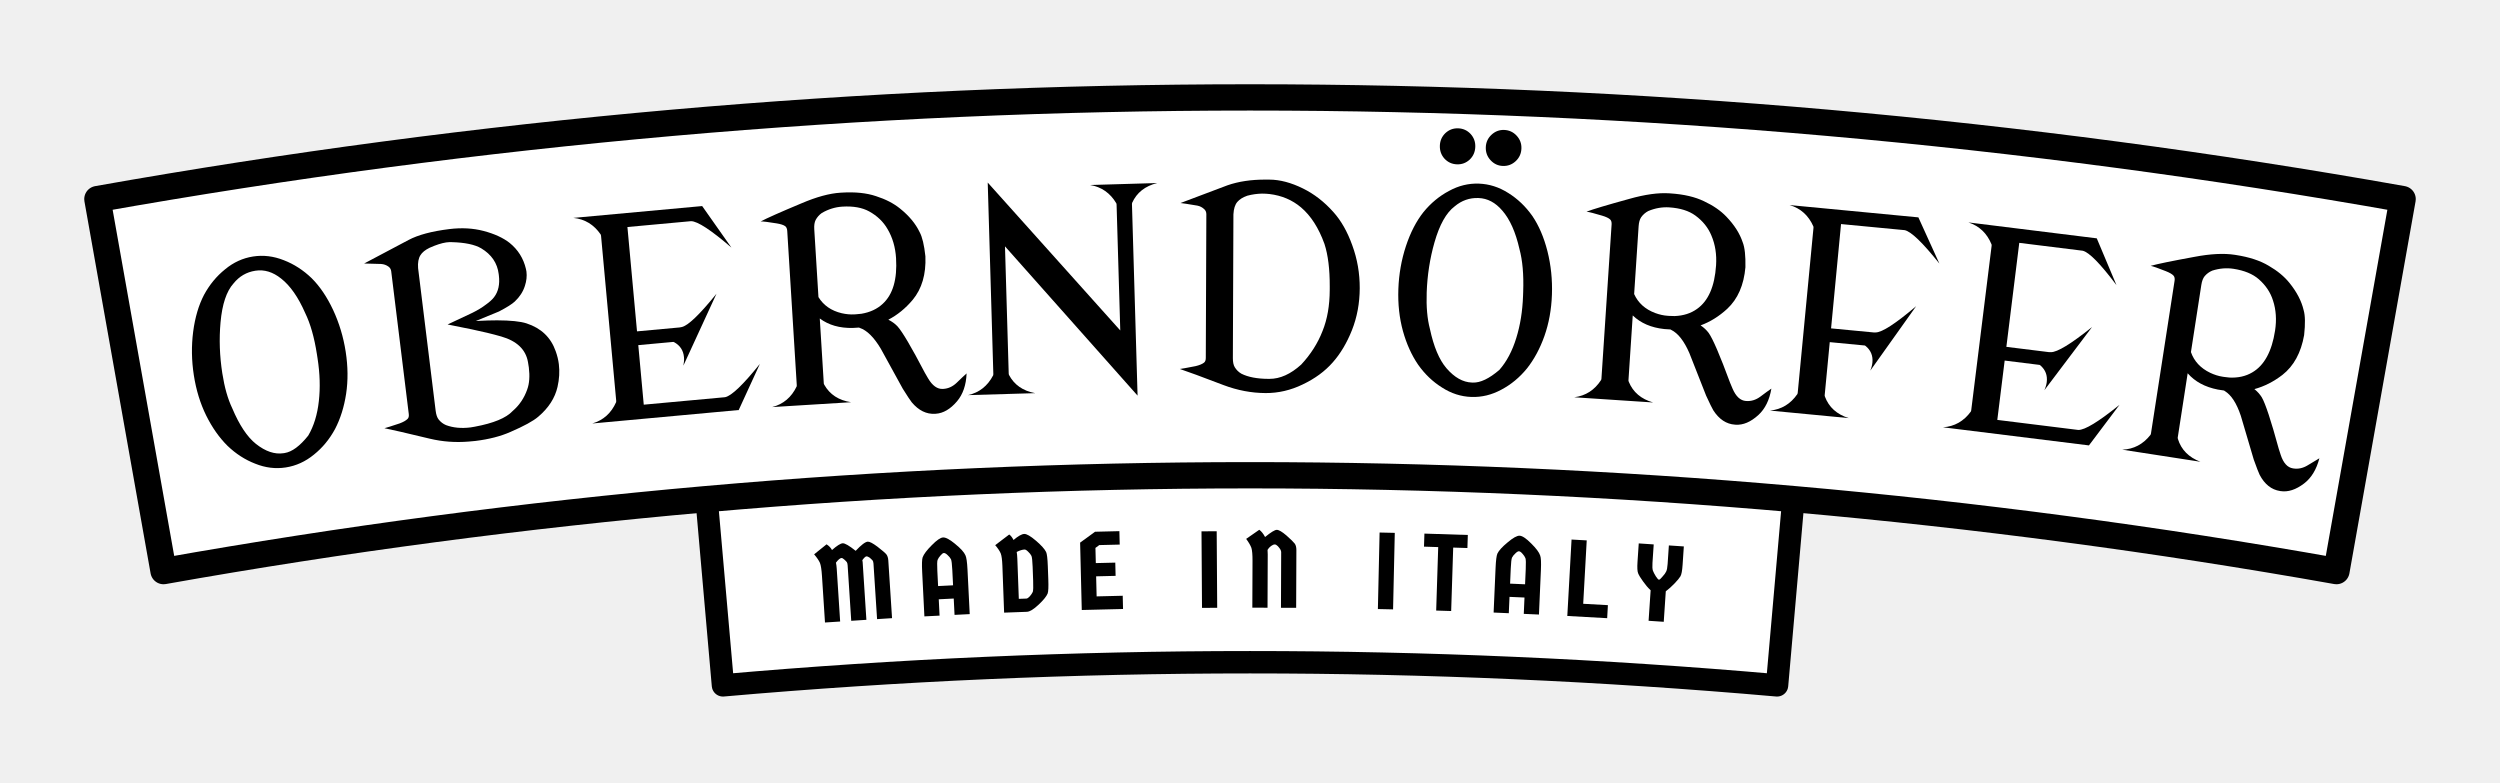
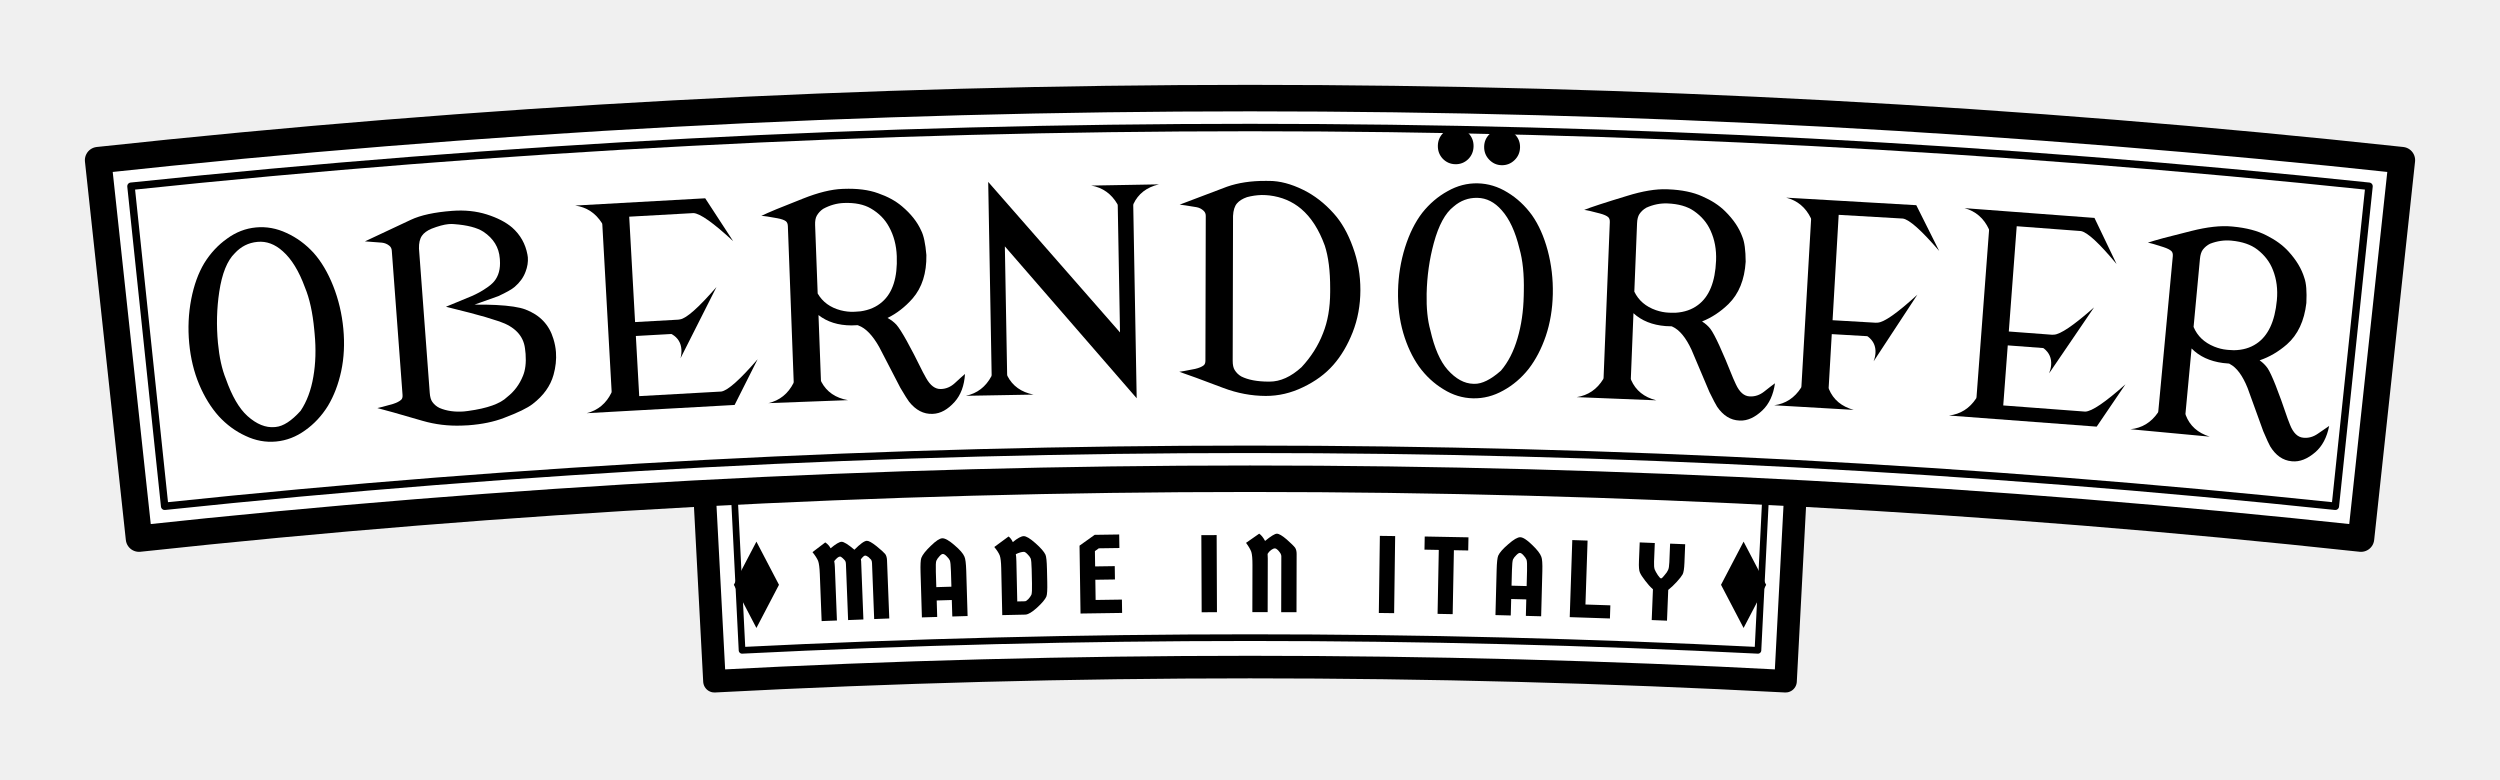
- <svg xmlns="http://www.w3.org/2000/svg" viewBox="-64.179 -20 128.358 40.187" width="128.36mm" height="40.19mm" data-pad="5">
-   <path d="M-28.128 3.034A321.214 321.214 0 0 1 28.128 3.034L27.060 15.187A309.014 309.014 0 0 0 -27.060 15.187Z" fill="#fff" stroke="#000" stroke-linejoin="round" stroke-width="1.15" />
-   <path d="M-59.179 -9.779A338.014 338.014 0 0 1 59.179 -9.779L55.782 9.321A318.614 318.614 0 0 0 -55.782 9.321Z" fill="#fff" stroke="#000" stroke-linejoin="round" stroke-width="1.35" />
+ <svg xmlns="http://www.w3.org/2000/svg" viewBox="-63.709 -20 127.418 39.72" width="127.42mm" height="39.72mm" data-pad="5">
+   <path d="M-27.938 2.537A529.662 529.662 0 0 1 27.938 2.537L27.295 14.720A517.462 517.462 0 0 0 -27.295 14.720Z" fill="#fff" stroke="#000" stroke-linejoin="round" stroke-width="1.15" />
+   <path d="M-26.348 3.958A528.162 528.162 0 0 1 26.348 3.958L25.889 13.146A518.962 518.962 0 0 0 -25.889 13.146Z" fill="none" stroke="#000" stroke-linejoin="round" stroke-width="0.34" />
+   <path d="M-58.709 -11.837A546.462 546.462 0 0 1 58.709 -11.837L56.625 7.451A527.062 527.062 0 0 0 -56.625 7.451Z" fill="#fff" stroke="#000" stroke-linejoin="round" stroke-width="1.35" />
+   <path d="M-57.034 -10.507A544.962 544.962 0 0 1 57.034 -10.507L55.317 5.803A528.562 528.562 0 0 0 -55.317 5.803Z" fill="none" stroke="#000" stroke-linejoin="round" stroke-width="0.38" />
+   <path d="M0 -2.200L1.150 0L0 2.200L-1.150 0Z" fill="#000" transform="translate(-25.157 9.806)" />
+   <path d="M0 -2.200L1.150 0L0 2.200L-1.150 0Z" fill="#000" transform="translate(25.157 9.806)" />
  <g fill="#000">
-     <path d="M2.37 -5.10Q2.37 -4.00 2.60 -3.24Q2.94 -1.88 3.52 -1.25Q4.16 -0.56 4.85 -0.56Q4.87 -0.56 4.88 -0.56Q4.89 -0.56 4.90 -0.56Q5.48 -0.56 6.24 -1.26Q6.78 -1.92 7.05 -2.93Q7.32 -3.92 7.32 -5.10Q7.32 -5.20 7.32 -5.32Q7.32 -6.63 7.05 -7.50Q6.71 -8.79 6.10 -9.44Q5.55 -10.04 4.86 -10.04H4.85Q4.17 -10.04 3.65 -9.57Q3.02 -9.06 2.68 -7.69Q2.37 -6.44 2.37 -5.10ZM2.06 -9.22Q2.60 -9.93 3.33 -10.35Q4.05 -10.78 4.85 -10.78Q5.65 -10.78 6.38 -10.35Q7.11 -9.93 7.65 -9.22Q8.18 -8.50 8.49 -7.44Q8.80 -6.37 8.80 -5.22Q8.80 -4.07 8.49 -3.08Q8.18 -2.10 7.65 -1.38Q7.11 -0.67 6.38 -0.25Q5.65 0.18 4.85 0.18Q4.05 0.18 3.33 -0.25Q2.60 -0.67 2.06 -1.38Q1.53 -2.10 1.22 -3.08Q0.91 -4.07 0.91 -5.22Q0.91 -6.37 1.22 -7.44Q1.53 -8.50 2.06 -9.22Z" transform="translate(-49.528 3.820) rotate(-8.820) translate(-4.855 0)" />
-     <path d="M3.85 -9.95Q3.50 -9.83 3.34 -9.63Q3.16 -9.41 3.14 -8.99V-1.61Q3.14 -1.30 3.24 -1.14Q3.37 -0.93 3.58 -0.81Q4.10 -0.54 4.81 -0.54Q4.92 -0.54 5.03 -0.55Q6.50 -0.64 7.06 -1.11Q7.63 -1.49 7.94 -2.12Q8.16 -2.55 8.16 -3.23Q8.16 -3.37 8.15 -3.51Q8.10 -4.49 6.95 -4.98Q6.29 -5.26 5.49 -5.53Q4.41 -5.89 4.29 -5.93Q5.49 -6.32 5.63 -6.37Q6.06 -6.52 6.38 -6.71Q6.66 -6.86 6.83 -7.03Q7.21 -7.42 7.21 -8.11Q7.21 -8.14 7.21 -8.18Q7.21 -9.03 6.48 -9.60Q6.02 -9.95 5.01 -10.10Q4.91 -10.12 4.73 -10.12Q4.37 -10.11 3.85 -9.95ZM0.42 -1.04Q0.54 -1.05 1.23 -1.19Q1.52 -1.26 1.66 -1.37Q1.75 -1.44 1.75 -1.61V-8.99Q1.75 -9.15 1.64 -9.25Q1.49 -9.39 1.28 -9.43Q0.65 -9.53 0.42 -9.56L2.83 -10.48Q3.61 -10.78 4.98 -10.78Q5.93 -10.78 6.71 -10.47Q7.51 -10.15 7.96 -9.70Q8.54 -9.10 8.63 -8.27Q8.64 -8.20 8.64 -8.13Q8.64 -7.77 8.47 -7.41Q8.28 -6.99 7.86 -6.68Q7.63 -6.51 6.99 -6.27Q6.94 -6.25 5.75 -5.93Q6.45 -5.88 6.84 -5.83Q7.87 -5.70 8.32 -5.49Q9.39 -4.99 9.63 -3.89Q9.71 -3.54 9.71 -3.21Q9.71 -2.64 9.50 -2.06Q9.20 -1.23 8.33 -0.66Q7.91 -0.38 6.82 -0.06Q6.03 0.18 4.98 0.18Q4.89 0.18 4.64 0.17Q3.61 0.13 2.67 -0.22Q0.91 -0.88 0.42 -1.04Z" transform="translate(-39.460 2.419) rotate(-7.017) translate(-5.311 0)" />
-     <path d="M0.42 0.00Q1.29 -0.17 1.74 -0.98L1.75 -1.04V-9.56L1.74 -9.62Q1.29 -10.43 0.42 -10.60H7.06L8.36 -8.34Q6.92 -9.83 6.42 -9.88L6.32 -9.88H3.14V-4.50H5.34L5.44 -4.51Q5.93 -4.56 7.38 -6.05L5.35 -2.53Q5.42 -2.76 5.42 -2.96Q5.42 -3.48 4.99 -3.77L4.95 -3.79H3.14V-0.72H7.23L7.33 -0.72Q7.83 -0.77 9.27 -2.26L7.97 0.00Z" transform="translate(-29.570 1.356) rotate(-5.252) translate(-4.637 0)" />
-     <path d="M4.65 -10.05Q4.10 -10.05 3.58 -9.79Q3.37 -9.66 3.24 -9.45Q3.14 -9.28 3.14 -8.98V-5.49Q3.49 -4.83 4.28 -4.59Q4.62 -4.49 4.93 -4.49Q4.97 -4.49 5.01 -4.49Q5.04 -4.49 5.29 -4.50Q5.96 -4.57 6.41 -4.94Q7.24 -5.61 7.24 -7.24Q7.24 -8.08 6.90 -8.75Q6.61 -9.34 6.01 -9.72Q5.49 -10.05 4.65 -10.05ZM0.42 0.00Q1.29 -0.17 1.74 -0.98L1.75 -1.04V-8.98Q1.75 -9.15 1.66 -9.23Q1.54 -9.33 1.23 -9.40Q0.62 -9.54 0.42 -9.55Q0.90 -9.77 2.57 -10.35Q3.75 -10.77 4.60 -10.77Q4.63 -10.77 4.66 -10.77Q5.70 -10.77 6.41 -10.48Q7.13 -10.20 7.60 -9.77Q8.26 -9.17 8.53 -8.50Q8.71 -8.12 8.75 -7.24Q8.72 -5.86 7.96 -5.05Q7.37 -4.43 6.65 -4.11Q6.91 -3.96 7.09 -3.75Q7.44 -3.32 8.35 -1.28L8.50 -0.98Q8.80 -0.39 9.23 -0.39Q9.24 -0.39 9.25 -0.39Q9.63 -0.39 9.95 -0.66Q10.31 -0.97 10.49 -1.11Q10.40 -0.22 9.91 0.29Q9.36 0.86 8.78 0.86Q8.76 0.86 8.75 0.86Q8.08 0.86 7.59 0.20Q7.49 0.06 7.17 -0.53L6.17 -2.65Q5.70 -3.56 5.16 -3.78L5.12 -3.80Q4.97 -3.80 4.80 -3.80Q3.79 -3.84 3.14 -4.39V-1.04L3.16 -0.98Q3.54 -0.20 4.48 0.00Z" transform="translate(-19.925 0.615) rotate(-3.536) translate(-5.037 0)" />
-     <path d="M0.42 0.00Q1.29 -0.17 1.74 -0.98L1.75 -1.04V-10.88L8.33 -3.09V-9.56L8.32 -9.62Q7.87 -10.43 7.00 -10.60H10.45Q9.51 -10.40 9.13 -9.62L9.12 -9.56V0.28L2.54 -7.58V-1.04L2.55 -0.98Q2.93 -0.20 3.87 0.00Z" transform="translate(-9.462 0.139) rotate(-1.679) translate(-5.437 0)" />
-     <path d="M3.85 -9.95Q3.51 -9.83 3.34 -9.63Q3.16 -9.42 3.14 -8.99V-1.61Q3.14 -1.30 3.24 -1.14Q3.37 -0.93 3.58 -0.81Q4.10 -0.55 4.97 -0.55Q5.00 -0.55 5.02 -0.55Q5.84 -0.55 6.65 -1.29Q7.38 -2.08 7.74 -3.02Q8.10 -3.92 8.10 -5.12Q8.10 -5.21 8.10 -5.30Q8.10 -6.64 7.82 -7.49Q7.37 -8.72 6.61 -9.36Q5.93 -9.93 4.99 -10.04Q4.81 -10.06 4.60 -10.06Q4.22 -10.05 3.85 -9.95ZM0.42 -1.04Q0.53 -1.05 1.23 -1.19Q1.52 -1.26 1.66 -1.37Q1.75 -1.44 1.75 -1.61V-8.99Q1.75 -9.15 1.64 -9.25Q1.49 -9.39 1.29 -9.43Q0.56 -9.55 0.42 -9.56L2.83 -10.48Q3.68 -10.78 4.78 -10.78Q4.88 -10.78 4.98 -10.78Q5.79 -10.78 6.71 -10.33Q7.57 -9.91 8.27 -9.13Q8.87 -8.47 9.25 -7.42Q9.64 -6.37 9.64 -5.22Q9.64 -4.07 9.25 -3.07Q8.86 -2.08 8.27 -1.41Q7.67 -0.72 6.73 -0.27Q5.81 0.18 4.83 0.18Q3.74 0.18 2.67 -0.22Q1.00 -0.85 0.42 -1.04Z" transform="translate(1.249 0.002) rotate(0.221) translate(-5.275 0)" />
-     <path d="M5.41 -12.00Q5.14 -12.27 5.14 -12.66Q5.14 -13.04 5.41 -13.31Q5.68 -13.58 6.05 -13.58Q6.43 -13.58 6.70 -13.31Q6.97 -13.04 6.97 -12.66Q6.97 -12.27 6.70 -12.00Q6.43 -11.73 6.05 -11.73Q5.68 -11.73 5.41 -12.00ZM3.04 -12.00Q2.78 -12.27 2.78 -12.66Q2.78 -13.04 3.04 -13.31Q3.31 -13.58 3.69 -13.58Q4.07 -13.58 4.34 -13.31Q4.60 -13.04 4.60 -12.66Q4.60 -12.27 4.34 -12.00Q4.07 -11.73 3.69 -11.73Q3.31 -11.73 3.04 -12.00ZM2.37 -5.10Q2.37 -4.00 2.60 -3.24Q2.94 -1.88 3.52 -1.25Q4.16 -0.56 4.85 -0.56Q4.87 -0.56 4.88 -0.56Q4.89 -0.56 4.90 -0.56Q5.48 -0.56 6.24 -1.26Q6.78 -1.92 7.05 -2.93Q7.32 -3.92 7.32 -5.10Q7.32 -5.20 7.32 -5.32Q7.32 -6.63 7.05 -7.50Q6.71 -8.79 6.10 -9.44Q5.55 -10.04 4.86 -10.04H4.85Q4.17 -10.04 3.65 -9.57Q3.02 -9.06 2.68 -7.69Q2.37 -6.44 2.37 -5.10ZM2.06 -9.22Q2.60 -9.93 3.33 -10.35Q4.05 -10.78 4.85 -10.78Q5.65 -10.78 6.38 -10.35Q7.11 -9.93 7.65 -9.22Q8.18 -8.50 8.49 -7.44Q8.80 -6.37 8.80 -5.22Q8.80 -4.07 8.49 -3.08Q8.18 -2.10 7.65 -1.38Q7.11 -0.67 6.38 -0.25Q5.65 0.18 4.85 0.18Q4.05 0.18 3.33 -0.25Q2.60 -0.67 2.06 -1.38Q1.53 -2.10 1.22 -3.08Q0.91 -4.07 0.91 -5.22Q0.91 -6.37 1.22 -7.44Q1.53 -8.50 2.06 -9.22Z" transform="translate(11.376 0.200) rotate(2.018) translate(-4.855 0)" />
-     <path d="M4.65 -10.05Q4.10 -10.05 3.58 -9.79Q3.37 -9.66 3.24 -9.45Q3.14 -9.28 3.14 -8.98V-5.49Q3.49 -4.83 4.28 -4.59Q4.62 -4.49 4.93 -4.49Q4.97 -4.49 5.01 -4.49Q5.04 -4.49 5.29 -4.50Q5.96 -4.57 6.41 -4.94Q7.24 -5.61 7.24 -7.24Q7.24 -8.08 6.90 -8.75Q6.61 -9.34 6.01 -9.72Q5.49 -10.05 4.65 -10.05ZM0.42 0.00Q1.29 -0.17 1.74 -0.98L1.75 -1.04V-8.98Q1.75 -9.15 1.66 -9.23Q1.54 -9.33 1.23 -9.40Q0.62 -9.54 0.42 -9.55Q0.90 -9.77 2.57 -10.35Q3.75 -10.77 4.60 -10.77Q4.63 -10.77 4.66 -10.77Q5.70 -10.77 6.41 -10.48Q7.13 -10.20 7.60 -9.77Q8.26 -9.17 8.53 -8.50Q8.71 -8.12 8.75 -7.24Q8.72 -5.86 7.96 -5.05Q7.37 -4.43 6.65 -4.11Q6.91 -3.96 7.09 -3.75Q7.44 -3.32 8.35 -1.28L8.50 -0.98Q8.80 -0.39 9.23 -0.39Q9.24 -0.39 9.25 -0.39Q9.63 -0.39 9.95 -0.66Q10.31 -0.97 10.49 -1.11Q10.40 -0.22 9.91 0.29Q9.36 0.86 8.78 0.86Q8.76 0.86 8.75 0.86Q8.08 0.86 7.59 0.20Q7.49 0.06 7.17 -0.53L6.17 -2.65Q5.70 -3.56 5.16 -3.78L5.12 -3.80Q4.97 -3.80 4.80 -3.80Q3.79 -3.84 3.14 -4.39V-1.04L3.16 -0.98Q3.54 -0.20 4.48 0.00Z" transform="translate(21.255 0.700) rotate(3.773) translate(-5.037 0)" />
-     <path d="M0.42 0.00Q1.29 -0.17 1.74 -0.98L1.75 -1.04V-9.56L1.74 -9.62Q1.29 -10.43 0.42 -10.60H7.06L8.36 -8.34Q6.92 -9.83 6.42 -9.88L6.32 -9.88H3.14V-4.50H5.34L5.44 -4.51Q5.93 -4.56 7.38 -6.05L5.35 -2.53Q5.42 -2.76 5.42 -2.96Q5.42 -3.48 4.99 -3.77L4.95 -3.79H3.14V-1.04L3.16 -0.98Q3.54 -0.20 4.48 0.00Z" transform="translate(30.722 1.464) rotate(5.458) translate(-4.462 0)" />
-     <path d="M0.42 0.00Q1.29 -0.17 1.74 -0.98L1.75 -1.04V-9.56L1.74 -9.62Q1.29 -10.43 0.42 -10.60H7.06L8.36 -8.34Q6.92 -9.83 6.42 -9.88L6.32 -9.88H3.14V-4.50H5.34L5.44 -4.51Q5.93 -4.56 7.38 -6.05L5.35 -2.53Q5.42 -2.76 5.42 -2.96Q5.42 -3.48 4.99 -3.77L4.95 -3.79H3.14V-0.72H7.23L7.33 -0.72Q7.83 -0.77 9.27 -2.26L7.97 0.00Z" transform="translate(39.766 2.457) rotate(7.072) translate(-4.637 0)" />
-     <path d="M4.65 -10.05Q4.10 -10.05 3.58 -9.79Q3.37 -9.66 3.24 -9.45Q3.14 -9.28 3.14 -8.98V-5.49Q3.49 -4.83 4.28 -4.59Q4.62 -4.49 4.93 -4.49Q4.97 -4.49 5.01 -4.49Q5.04 -4.49 5.29 -4.50Q5.96 -4.57 6.41 -4.94Q7.24 -5.61 7.24 -7.24Q7.24 -8.08 6.90 -8.75Q6.61 -9.34 6.01 -9.72Q5.49 -10.05 4.65 -10.05ZM0.42 0.00Q1.29 -0.17 1.74 -0.98L1.75 -1.04V-8.98Q1.75 -9.15 1.66 -9.23Q1.54 -9.33 1.23 -9.40Q0.62 -9.54 0.42 -9.55Q0.90 -9.77 2.57 -10.35Q3.75 -10.77 4.60 -10.77Q4.63 -10.77 4.66 -10.77Q5.70 -10.77 6.41 -10.48Q7.13 -10.20 7.60 -9.77Q8.26 -9.17 8.53 -8.50Q8.71 -8.12 8.75 -7.24Q8.72 -5.86 7.96 -5.05Q7.37 -4.43 6.65 -4.11Q6.91 -3.96 7.09 -3.75Q7.44 -3.32 8.35 -1.28L8.50 -0.98Q8.80 -0.39 9.23 -0.39Q9.24 -0.39 9.25 -0.39Q9.63 -0.39 9.95 -0.66Q10.31 -0.97 10.49 -1.11Q10.40 -0.22 9.91 0.29Q9.36 0.86 8.78 0.86Q8.76 0.86 8.75 0.86Q8.08 0.86 7.59 0.20Q7.49 0.06 7.17 -0.53L6.17 -2.65Q5.70 -3.56 5.16 -3.78L5.12 -3.80Q4.97 -3.80 4.80 -3.80Q3.79 -3.84 3.14 -4.39V-1.04L3.16 -0.98Q3.54 -0.20 4.48 0.00Z" transform="translate(49.347 3.792) rotate(8.788) translate(-5.037 0)" />
+     <path d="M2.37 -5.10Q2.37 -4.00 2.60 -3.24Q2.94 -1.88 3.52 -1.25Q4.16 -0.56 4.85 -0.56Q4.87 -0.56 4.88 -0.56Q4.89 -0.56 4.90 -0.56Q5.48 -0.56 6.24 -1.26Q6.78 -1.92 7.05 -2.93Q7.32 -3.92 7.32 -5.10Q7.32 -5.20 7.32 -5.32Q7.32 -6.63 7.05 -7.50Q6.71 -8.79 6.10 -9.44Q5.55 -10.04 4.86 -10.04H4.85Q4.17 -10.04 3.65 -9.57Q3.02 -9.06 2.68 -7.69Q2.37 -6.44 2.37 -5.10ZM2.06 -9.22Q2.60 -9.93 3.33 -10.35Q4.05 -10.78 4.85 -10.78Q5.65 -10.78 6.38 -10.35Q7.11 -9.93 7.65 -9.22Q8.18 -8.50 8.49 -7.44Q8.80 -6.37 8.80 -5.22Q8.80 -4.07 8.49 -3.08Q8.18 -2.10 7.65 -1.38Q7.11 -0.67 6.38 -0.25Q5.65 0.18 4.85 0.18Q4.05 0.18 3.33 -0.25Q2.60 -0.67 2.06 -1.38Q1.53 -2.10 1.22 -3.08Q0.91 -4.07 0.91 -5.22Q0.91 -6.37 1.22 -7.44Q1.53 -8.50 2.06 -9.22Z" transform="translate(-49.651 2.324) rotate(-5.361) translate(-4.855 0)" />
+     <path d="M3.85 -9.95Q3.50 -9.83 3.34 -9.63Q3.16 -9.41 3.14 -8.99V-1.61Q3.14 -1.30 3.24 -1.14Q3.37 -0.93 3.58 -0.81Q4.10 -0.54 4.81 -0.54Q4.92 -0.54 5.03 -0.55Q6.50 -0.64 7.06 -1.11Q7.63 -1.49 7.94 -2.12Q8.16 -2.55 8.16 -3.23Q8.16 -3.37 8.15 -3.51Q8.10 -4.49 6.95 -4.98Q6.29 -5.26 5.49 -5.53Q4.41 -5.89 4.29 -5.93Q5.49 -6.32 5.63 -6.37Q6.06 -6.52 6.38 -6.71Q6.66 -6.86 6.83 -7.03Q7.21 -7.42 7.21 -8.11Q7.21 -8.14 7.21 -8.18Q7.21 -9.03 6.48 -9.60Q6.02 -9.95 5.01 -10.10Q4.91 -10.12 4.73 -10.12Q4.37 -10.11 3.85 -9.95ZM0.42 -1.04Q0.54 -1.05 1.23 -1.19Q1.52 -1.26 1.66 -1.37Q1.75 -1.44 1.75 -1.61V-8.99Q1.75 -9.15 1.64 -9.25Q1.49 -9.39 1.28 -9.43Q0.65 -9.53 0.42 -9.56L2.83 -10.48Q3.61 -10.78 4.98 -10.78Q5.93 -10.78 6.71 -10.47Q7.51 -10.15 7.96 -9.70Q8.54 -9.10 8.63 -8.27Q8.64 -8.20 8.64 -8.13Q8.64 -7.77 8.47 -7.41Q8.28 -6.99 7.86 -6.68Q7.63 -6.51 6.99 -6.27Q6.94 -6.25 5.75 -5.93Q6.45 -5.88 6.84 -5.83Q7.87 -5.70 8.32 -5.49Q9.39 -4.99 9.63 -3.89Q9.71 -3.54 9.71 -3.21Q9.71 -2.64 9.50 -2.06Q9.20 -1.23 8.33 -0.66Q7.91 -0.38 6.82 -0.06Q6.03 0.18 4.98 0.18Q4.89 0.18 4.64 0.17Q3.61 0.13 2.67 -0.22Q0.91 -0.88 0.42 -1.04Z" transform="translate(-39.522 1.472) rotate(-4.265) translate(-5.311 0)" />
+     <path d="M0.42 0.00Q1.29 -0.17 1.74 -0.98L1.75 -1.04V-9.56L1.74 -9.62Q1.29 -10.43 0.42 -10.60H7.06L8.36 -8.34Q6.92 -9.83 6.42 -9.88L6.32 -9.88H3.14V-4.50H5.34L5.44 -4.51Q5.93 -4.56 7.38 -6.05L5.35 -2.53Q5.42 -2.76 5.42 -2.96Q5.42 -3.48 4.99 -3.77L4.95 -3.79H3.14V-0.72H7.23L7.33 -0.72Q7.83 -0.77 9.27 -2.26L7.97 0.00Z" transform="translate(-29.596 0.825) rotate(-3.192) translate(-4.637 0)" />
+     <path d="M4.65 -10.05Q4.10 -10.05 3.58 -9.79Q3.37 -9.66 3.24 -9.45Q3.14 -9.28 3.14 -8.98V-5.49Q3.49 -4.83 4.28 -4.59Q4.62 -4.49 4.93 -4.49Q4.97 -4.49 5.01 -4.49Q5.04 -4.49 5.29 -4.50Q5.96 -4.57 6.41 -4.94Q7.24 -5.61 7.24 -7.24Q7.24 -8.08 6.90 -8.75Q6.61 -9.34 6.01 -9.72Q5.49 -10.05 4.65 -10.05ZM0.42 0.00Q1.29 -0.17 1.74 -0.98L1.75 -1.04V-8.98Q1.75 -9.15 1.66 -9.23Q1.54 -9.33 1.23 -9.40Q0.62 -9.54 0.42 -9.55Q0.90 -9.77 2.57 -10.35Q3.75 -10.77 4.60 -10.77Q4.63 -10.77 4.66 -10.77Q5.70 -10.77 6.41 -10.48Q7.13 -10.20 7.60 -9.77Q8.26 -9.17 8.53 -8.50Q8.71 -8.12 8.75 -7.24Q8.72 -5.86 7.96 -5.05Q7.37 -4.43 6.65 -4.11Q6.91 -3.96 7.09 -3.75Q7.44 -3.32 8.35 -1.28L8.50 -0.98Q8.80 -0.39 9.23 -0.39Q9.24 -0.39 9.25 -0.39Q9.63 -0.39 9.95 -0.66Q10.31 -0.97 10.49 -1.11Q10.40 -0.22 9.91 0.29Q9.36 0.86 8.78 0.86Q8.76 0.86 8.75 0.86Q8.08 0.86 7.59 0.20Q7.49 0.06 7.17 -0.53L6.17 -2.65Q5.70 -3.56 5.16 -3.78L5.12 -3.80Q4.97 -3.80 4.80 -3.80Q3.79 -3.84 3.14 -4.39V-1.04L3.16 -0.98Q3.54 -0.20 4.48 0.00Z" transform="translate(-19.933 0.374) rotate(-2.149) translate(-5.037 0)" />
+     <path d="M0.42 0.00Q1.29 -0.17 1.74 -0.98L1.75 -1.04V-10.88L8.33 -3.09V-9.56L8.32 -9.62Q7.87 -10.43 7.00 -10.60H10.45Q9.51 -10.40 9.13 -9.62L9.12 -9.56V0.28L2.54 -7.58V-1.04L2.55 -0.98Q2.93 -0.20 3.87 0.00Z" transform="translate(-9.463 0.084) rotate(-1.020) translate(-5.437 0)" />
+     <path d="M3.85 -9.95Q3.51 -9.83 3.34 -9.63Q3.16 -9.42 3.14 -8.99V-1.61Q3.14 -1.30 3.24 -1.14Q3.37 -0.93 3.58 -0.81Q4.10 -0.55 4.97 -0.55Q5.00 -0.55 5.02 -0.55Q5.84 -0.55 6.65 -1.29Q7.38 -2.08 7.74 -3.02Q8.10 -3.92 8.10 -5.12Q8.10 -5.21 8.10 -5.30Q8.10 -6.64 7.82 -7.49Q7.37 -8.72 6.61 -9.36Q5.93 -9.93 4.99 -10.04Q4.81 -10.06 4.60 -10.06Q4.22 -10.05 3.85 -9.95ZM0.42 -1.04Q0.53 -1.05 1.23 -1.19Q1.52 -1.26 1.66 -1.37Q1.75 -1.44 1.75 -1.61V-8.99Q1.75 -9.15 1.64 -9.25Q1.49 -9.39 1.29 -9.43Q0.56 -9.55 0.42 -9.56L2.83 -10.48Q3.68 -10.78 4.78 -10.78Q4.88 -10.78 4.98 -10.78Q5.79 -10.78 6.71 -10.33Q7.57 -9.91 8.27 -9.13Q8.87 -8.47 9.25 -7.42Q9.64 -6.37 9.64 -5.22Q9.64 -4.07 9.25 -3.07Q8.86 -2.08 8.27 -1.41Q7.67 -0.72 6.73 -0.27Q5.81 0.18 4.83 0.18Q3.74 0.18 2.67 -0.22Q1.00 -0.85 0.42 -1.04Z" transform="translate(1.249 0.001) rotate(0.135) translate(-5.275 0)" />
+     <path d="M5.41 -12.00Q5.14 -12.27 5.14 -12.66Q5.14 -13.04 5.41 -13.31Q5.68 -13.58 6.05 -13.58Q6.43 -13.58 6.70 -13.31Q6.97 -13.04 6.97 -12.66Q6.97 -12.27 6.70 -12.00Q6.43 -11.73 6.05 -11.73Q5.68 -11.73 5.41 -12.00ZM3.04 -12.00Q2.78 -12.27 2.78 -12.66Q2.78 -13.04 3.04 -13.31Q3.31 -13.58 3.69 -13.58Q4.07 -13.58 4.34 -13.31Q4.60 -13.04 4.60 -12.66Q4.60 -12.27 4.34 -12.00Q4.07 -11.73 3.69 -11.73Q3.31 -11.73 3.04 -12.00ZM2.37 -5.10Q2.37 -4.00 2.60 -3.24Q2.94 -1.88 3.52 -1.25Q4.16 -0.56 4.85 -0.56Q4.87 -0.56 4.88 -0.56Q4.89 -0.56 4.90 -0.56Q5.48 -0.56 6.24 -1.26Q6.78 -1.92 7.05 -2.93Q7.32 -3.92 7.32 -5.10Q7.32 -5.20 7.32 -5.32Q7.32 -6.63 7.05 -7.50Q6.71 -8.79 6.10 -9.44Q5.55 -10.04 4.86 -10.04H4.85Q4.17 -10.04 3.65 -9.57Q3.02 -9.06 2.68 -7.69Q2.37 -6.44 2.37 -5.10ZM2.06 -9.22Q2.60 -9.93 3.33 -10.35Q4.05 -10.78 4.85 -10.78Q5.65 -10.78 6.38 -10.35Q7.11 -9.93 7.65 -9.22Q8.18 -8.50 8.49 -7.44Q8.80 -6.37 8.80 -5.22Q8.80 -4.07 8.49 -3.08Q8.18 -2.10 7.65 -1.38Q7.11 -0.67 6.38 -0.25Q5.65 0.18 4.85 0.18Q4.05 0.18 3.33 -0.25Q2.60 -0.67 2.06 -1.38Q1.53 -2.10 1.22 -3.08Q0.91 -4.07 0.91 -5.22Q0.91 -6.37 1.22 -7.44Q1.53 -8.50 2.06 -9.22Z" transform="translate(11.378 0.122) rotate(1.227) translate(-4.855 0)" />
+     <path d="M4.65 -10.05Q4.10 -10.05 3.58 -9.79Q3.37 -9.66 3.24 -9.45Q3.14 -9.28 3.14 -8.98V-5.49Q3.49 -4.83 4.28 -4.59Q4.62 -4.49 4.93 -4.49Q4.97 -4.49 5.01 -4.49Q5.04 -4.49 5.29 -4.50Q5.96 -4.57 6.41 -4.94Q7.24 -5.61 7.24 -7.24Q7.24 -8.08 6.90 -8.75Q6.61 -9.34 6.01 -9.72Q5.49 -10.05 4.65 -10.05ZM0.42 0.00Q1.29 -0.17 1.74 -0.98L1.75 -1.04V-8.98Q1.75 -9.15 1.66 -9.23Q1.54 -9.33 1.23 -9.40Q0.62 -9.54 0.42 -9.55Q0.90 -9.77 2.57 -10.35Q3.75 -10.77 4.60 -10.77Q4.63 -10.77 4.66 -10.77Q5.70 -10.77 6.41 -10.48Q7.13 -10.20 7.60 -9.77Q8.26 -9.17 8.53 -8.50Q8.71 -8.12 8.75 -7.24Q8.72 -5.86 7.96 -5.05Q7.37 -4.43 6.65 -4.11Q6.91 -3.96 7.09 -3.75Q7.44 -3.32 8.35 -1.28L8.50 -0.98Q8.80 -0.39 9.23 -0.39Q9.24 -0.39 9.25 -0.39Q9.63 -0.39 9.95 -0.66Q10.31 -0.97 10.49 -1.11Q10.40 -0.22 9.91 0.29Q9.36 0.86 8.78 0.86Q8.76 0.86 8.75 0.86Q8.08 0.86 7.59 0.20Q7.49 0.06 7.17 -0.53L6.17 -2.65Q5.70 -3.56 5.16 -3.78L5.12 -3.80Q4.97 -3.80 4.80 -3.80Q3.79 -3.84 3.14 -4.39V-1.04L3.16 -0.98Q3.54 -0.20 4.48 0.00Z" transform="translate(21.264 0.426) rotate(2.293) translate(-5.037 0)" />
+     <path d="M0.42 0.00Q1.29 -0.17 1.74 -0.98L1.75 -1.04V-9.56L1.74 -9.62Q1.29 -10.43 0.42 -10.60H7.06L8.36 -8.34Q6.92 -9.83 6.42 -9.88L6.32 -9.88H3.14V-4.50H5.34L5.44 -4.51Q5.93 -4.56 7.38 -6.05L5.35 -2.53Q5.42 -2.76 5.42 -2.96Q5.42 -3.48 4.99 -3.77L4.95 -3.79H3.14V-1.04L3.16 -0.98Q3.54 -0.20 4.48 0.00Z" transform="translate(30.752 0.890) rotate(3.317) translate(-4.462 0)" />
+     <path d="M0.42 0.00Q1.29 -0.17 1.74 -0.98L1.75 -1.04V-9.56L1.74 -9.62Q1.29 -10.43 0.42 -10.60H7.06L8.36 -8.34Q6.92 -9.83 6.42 -9.88L6.32 -9.88H3.14V-4.50H5.34L5.44 -4.51Q5.93 -4.56 7.38 -6.05L5.35 -2.53Q5.42 -2.76 5.42 -2.96Q5.42 -3.48 4.99 -3.77L4.95 -3.79H3.14V-0.72H7.23L7.33 -0.72Q7.83 -0.77 9.27 -2.26L7.97 0.00Z" transform="translate(39.830 1.495) rotate(4.298) translate(-4.637 0)" />
+     <path d="M4.65 -10.05Q4.10 -10.05 3.58 -9.79Q3.37 -9.66 3.24 -9.45Q3.14 -9.28 3.14 -8.98V-5.49Q3.49 -4.83 4.28 -4.59Q4.62 -4.49 4.93 -4.49Q4.97 -4.49 5.01 -4.49Q5.04 -4.49 5.29 -4.50Q5.96 -4.57 6.41 -4.94Q7.24 -5.61 7.24 -7.24Q7.24 -8.08 6.90 -8.75Q6.61 -9.34 6.01 -9.72Q5.49 -10.05 4.65 -10.05ZM0.42 0.00Q1.29 -0.17 1.74 -0.98L1.75 -1.04V-8.98Q1.75 -9.15 1.66 -9.23Q1.54 -9.33 1.23 -9.40Q0.62 -9.54 0.42 -9.55Q0.90 -9.77 2.57 -10.35Q3.75 -10.77 4.60 -10.77Q4.63 -10.77 4.66 -10.77Q5.70 -10.77 6.41 -10.48Q7.13 -10.20 7.60 -9.77Q8.26 -9.17 8.53 -8.50Q8.71 -8.12 8.75 -7.24Q8.72 -5.86 7.96 -5.05Q7.37 -4.43 6.65 -4.11Q6.91 -3.96 7.09 -3.75Q7.44 -3.32 8.35 -1.28L8.50 -0.98Q8.80 -0.39 9.23 -0.39Q9.24 -0.39 9.25 -0.39Q9.63 -0.39 9.95 -0.66Q10.31 -0.97 10.49 -1.11Q10.40 -0.22 9.91 0.29Q9.36 0.86 8.78 0.86Q8.76 0.86 8.75 0.86Q8.08 0.86 7.59 0.20Q7.49 0.06 7.17 -0.53L6.17 -2.65Q5.70 -3.56 5.16 -3.78L5.12 -3.80Q4.97 -3.80 4.80 -3.80Q3.79 -3.84 3.14 -4.39V-1.04L3.16 -0.98Q3.54 -0.20 4.48 0.00Z" transform="translate(49.470 2.307) rotate(5.341) translate(-5.037 0)" />
  </g>
  <g fill="#000">
-     <path d="M1.74 0.00V-2.86Q1.74 -2.96 1.71 -3.02Q1.67 -3.08 1.58 -3.17Q1.50 -3.25 1.45 -3.25Q1.34 -3.25 1.15 -3.03Q1.17 -2.89 1.17 -2.73V0.00H0.39V-2.40Q0.39 -2.88 0.33 -3.07Q0.26 -3.26 0.06 -3.53L0.73 -4.00Q0.91 -3.87 0.99 -3.69Q1.39 -4.00 1.56 -4.00Q1.73 -4.00 2.20 -3.57Q2.66 -4.00 2.85 -4.00Q2.99 -4.00 3.33 -3.71Q3.67 -3.41 3.76 -3.29Q3.84 -3.17 3.84 -2.97V0.00H3.07V-2.86Q3.07 -2.97 3.03 -3.03Q2.99 -3.08 2.90 -3.17Q2.80 -3.25 2.73 -3.25Q2.66 -3.25 2.51 -3.07Q2.52 -3.04 2.52 -2.97V0.00Z" transform="translate(-20.153 11.852) rotate(-3.706) translate(-2.062 0)" />
-     <path d="M2.54 -3.03Q2.61 -2.87 2.61 -2.30V0.00H1.83V-0.84H1.06V0.00H0.28V-2.30Q0.28 -2.87 0.34 -3.03Q0.44 -3.27 0.84 -3.63Q1.24 -4.00 1.44 -4.00Q1.65 -4.00 2.05 -3.63Q2.45 -3.27 2.54 -3.03ZM1.06 -2.30V-1.52H1.83V-2.30Q1.83 -2.76 1.79 -2.86Q1.74 -2.97 1.63 -3.08Q1.52 -3.20 1.44 -3.20Q1.37 -3.20 1.26 -3.08Q1.15 -2.97 1.10 -2.86Q1.06 -2.76 1.06 -2.30Z" transform="translate(-15.555 11.588) rotate(-2.859) translate(-1.444 0)" />
-     <path d="M1.01 -3.71Q1.38 -4.00 1.57 -4.00Q1.76 -4.00 2.16 -3.63Q2.56 -3.26 2.66 -3.03Q2.72 -2.89 2.72 -2.30V-1.63Q2.72 -1.04 2.66 -0.90Q2.56 -0.68 2.17 -0.34Q1.78 0.00 1.56 0.00H0.39V-2.40Q0.39 -2.86 0.33 -3.04Q0.26 -3.23 0.06 -3.48L0.80 -4.00Q0.92 -3.91 1.01 -3.71ZM1.56 -3.20Q1.39 -3.20 1.15 -3.09Q1.17 -2.97 1.17 -2.73V-0.68H1.56Q1.63 -0.68 1.74 -0.79Q1.85 -0.91 1.90 -1.01Q1.94 -1.12 1.94 -1.58V-2.30Q1.94 -2.76 1.90 -2.86Q1.85 -2.97 1.74 -3.08Q1.63 -3.20 1.56 -3.20Z" transform="translate(-11.515 11.413) rotate(-2.116) translate(-1.500 0)" />
-     <path d="M1.06 -2.39H2.06V-1.71H1.06V-0.68H2.40V0.00H0.28V-3.46L1.06 -4.00H2.31V-3.31H1.26L1.06 -3.17Z" transform="translate(-7.648 11.294) rotate(-1.405) translate(-1.270 0)" />
-     <path d="M0.31 0.00V-3.93H1.09V0.00Z" transform="translate(-2.072 11.207) rotate(-0.381) translate(-0.702 0)" />
-     <path d="M1.16 -2.97 1.17 -2.73V0.00H0.39V-2.40Q0.39 -2.88 0.33 -3.07Q0.26 -3.26 0.06 -3.53L0.73 -4.00Q0.89 -3.89 1.03 -3.63Q1.48 -4.00 1.63 -4.00Q1.79 -4.00 2.13 -3.71Q2.47 -3.41 2.56 -3.29Q2.64 -3.17 2.64 -2.97V0.00H1.86V-2.86Q1.86 -2.91 1.82 -2.99Q1.78 -3.06 1.69 -3.16Q1.60 -3.25 1.53 -3.25Q1.45 -3.25 1.34 -3.17Q1.22 -3.08 1.16 -2.97Z" transform="translate(1.191 11.202) rotate(0.219) translate(-1.461 0)" />
-     <path d="M0.31 0.00V-3.93H1.09V0.00Z" transform="translate(6.958 11.278) rotate(1.279) translate(-0.702 0)" />
-     <path d="M2.30 -3.93V-3.26H1.57V0.00H0.80V-3.26H0.07V-3.93Z" transform="translate(9.944 11.359) rotate(1.828) translate(-1.185 0)" />
-     <path d="M2.54 -3.03Q2.61 -2.87 2.61 -2.30V0.00H1.83V-0.84H1.06V0.00H0.28V-2.30Q0.28 -2.87 0.34 -3.03Q0.44 -3.27 0.84 -3.63Q1.24 -4.00 1.44 -4.00Q1.65 -4.00 2.05 -3.63Q2.45 -3.27 2.54 -3.03ZM1.06 -2.30V-1.52H1.83V-2.30Q1.83 -2.76 1.79 -2.86Q1.74 -2.97 1.63 -3.08Q1.52 -3.20 1.44 -3.20Q1.37 -3.20 1.26 -3.08Q1.15 -2.97 1.10 -2.86Q1.06 -2.76 1.06 -2.30Z" transform="translate(13.671 11.500) rotate(2.513) translate(-1.444 0)" />
-     <path d="M2.13 -0.67V0.00H0.08V-3.93H0.86V-0.67Z" transform="translate(17.306 11.681) rotate(3.182) translate(-1.096 0)" />
-     <path d="M0.97 0.00V-1.57Q0.75 -1.75 0.55 -2.00Q0.34 -2.25 0.27 -2.40Q0.20 -2.54 0.20 -2.98V-3.93H0.97V-2.98Q0.97 -2.70 1.02 -2.58Q1.07 -2.47 1.19 -2.30Q1.31 -2.14 1.36 -2.14Q1.41 -2.14 1.53 -2.31Q1.66 -2.47 1.70 -2.58Q1.75 -2.69 1.75 -2.98V-3.93H2.52V-2.98Q2.52 -2.53 2.45 -2.39Q2.38 -2.25 2.17 -2.00Q1.96 -1.75 1.75 -1.57V0.00Z" transform="translate(20.854 11.898) rotate(3.835) translate(-1.360 0)" />
+     <path d="M1.74 0.00V-2.86Q1.74 -2.96 1.71 -3.02Q1.67 -3.08 1.58 -3.17Q1.50 -3.25 1.45 -3.25Q1.34 -3.25 1.15 -3.03Q1.17 -2.89 1.17 -2.73V0.00H0.39V-2.40Q0.39 -2.88 0.33 -3.07Q0.26 -3.26 0.06 -3.53L0.73 -4.00Q0.91 -3.87 0.99 -3.69Q1.39 -4.00 1.56 -4.00Q1.73 -4.00 2.20 -3.57Q2.66 -4.00 2.85 -4.00Q2.99 -4.00 3.33 -3.71Q3.67 -3.41 3.76 -3.29Q3.84 -3.17 3.84 -2.97V0.00H3.07V-2.86Q3.07 -2.97 3.03 -3.03Q2.99 -3.08 2.90 -3.17Q2.80 -3.25 2.73 -3.25Q2.66 -3.25 2.51 -3.07Q2.52 -3.04 2.52 -2.97V0.00Z" transform="translate(-20.162 11.591) rotate(-2.221) translate(-2.062 0)" />
+     <path d="M2.54 -3.03Q2.61 -2.87 2.61 -2.30V0.00H1.83V-0.84H1.06V0.00H0.28V-2.30Q0.28 -2.87 0.34 -3.03Q0.44 -3.27 0.84 -3.63Q1.24 -4.00 1.44 -4.00Q1.65 -4.00 2.05 -3.63Q2.45 -3.27 2.54 -3.03ZM1.06 -2.30V-1.52H1.83V-2.30Q1.83 -2.76 1.79 -2.86Q1.74 -2.97 1.63 -3.08Q1.52 -3.20 1.44 -3.20Q1.37 -3.20 1.26 -3.08Q1.15 -2.97 1.10 -2.86Q1.06 -2.76 1.06 -2.30Z" transform="translate(-15.559 11.433) rotate(-1.714) translate(-1.444 0)" />
+     <path d="M1.01 -3.71Q1.38 -4.00 1.57 -4.00Q1.76 -4.00 2.16 -3.63Q2.56 -3.26 2.66 -3.03Q2.72 -2.89 2.72 -2.30V-1.63Q2.72 -1.04 2.66 -0.90Q2.56 -0.68 2.17 -0.34Q1.78 0.00 1.56 0.00H0.39V-2.40Q0.39 -2.86 0.33 -3.04Q0.26 -3.23 0.06 -3.48L0.80 -4.00Q0.92 -3.91 1.01 -3.71ZM1.56 -3.20Q1.39 -3.20 1.15 -3.09Q1.17 -2.97 1.17 -2.73V-0.68H1.56Q1.63 -0.68 1.74 -0.79Q1.85 -0.91 1.90 -1.01Q1.94 -1.12 1.94 -1.58V-2.30Q1.94 -2.76 1.90 -2.86Q1.85 -2.97 1.74 -3.08Q1.63 -3.20 1.56 -3.20Z" transform="translate(-11.517 11.327) rotate(-1.268) translate(-1.500 0)" />
+     <path d="M1.06 -2.39H2.06V-1.71H1.06V-0.68H2.40V0.00H0.28V-3.46L1.06 -4.00H2.31V-3.31H1.26L1.06 -3.17Z" transform="translate(-7.648 11.256) rotate(-0.842) translate(-1.270 0)" />
+     <path d="M0.31 0.00V-3.93H1.09V0.00Z" transform="translate(-2.072 11.204) rotate(-0.228) translate(-0.702 0)" />
+     <path d="M1.16 -2.97 1.17 -2.73V0.00H0.39V-2.40Q0.39 -2.88 0.33 -3.07Q0.26 -3.26 0.06 -3.53L0.73 -4.00Q0.89 -3.89 1.03 -3.63Q1.48 -4.00 1.63 -4.00Q1.79 -4.00 2.13 -3.71Q2.47 -3.41 2.56 -3.29Q2.64 -3.17 2.64 -2.97V0.00H1.86V-2.86Q1.86 -2.91 1.82 -2.99Q1.78 -3.06 1.69 -3.16Q1.60 -3.25 1.53 -3.25Q1.45 -3.25 1.34 -3.17Q1.22 -3.08 1.16 -2.97Z" transform="translate(1.191 11.201) rotate(0.131) translate(-1.461 0)" />
+     <path d="M0.31 0.00V-3.93H1.09V0.00Z" transform="translate(6.958 11.247) rotate(0.766) translate(-0.702 0)" />
+     <path d="M2.30 -3.93V-3.26H1.57V0.00H0.80V-3.26H0.07V-3.93Z" transform="translate(9.945 11.295) rotate(1.095) translate(-1.185 0)" />
+     <path d="M2.54 -3.03Q2.61 -2.87 2.61 -2.30V0.00H1.83V-0.84H1.06V0.00H0.28V-2.30Q0.28 -2.87 0.34 -3.03Q0.44 -3.27 0.84 -3.63Q1.24 -4.00 1.44 -4.00Q1.65 -4.00 2.05 -3.63Q2.45 -3.27 2.54 -3.03ZM1.06 -2.30V-1.52H1.83V-2.30Q1.83 -2.76 1.79 -2.86Q1.74 -2.97 1.63 -3.08Q1.52 -3.20 1.44 -3.20Q1.37 -3.20 1.26 -3.08Q1.15 -2.97 1.10 -2.86Q1.06 -2.76 1.06 -2.30Z" transform="translate(13.674 11.380) rotate(1.506) translate(-1.444 0)" />
+     <path d="M2.13 -0.67V0.00H0.08V-3.93H0.86V-0.67Z" transform="translate(17.311 11.488) rotate(1.907) translate(-1.096 0)" />
+     <path d="M0.97 0.00V-1.57Q0.75 -1.75 0.55 -2.00Q0.34 -2.25 0.27 -2.40Q0.20 -2.54 0.20 -2.98V-3.93H0.97V-2.98Q0.97 -2.70 1.02 -2.58Q1.07 -2.47 1.19 -2.30Q1.31 -2.14 1.36 -2.14Q1.41 -2.14 1.53 -2.31Q1.66 -2.47 1.70 -2.58Q1.75 -2.69 1.75 -2.98V-3.93H2.52V-2.98Q2.52 -2.53 2.45 -2.39Q2.38 -2.25 2.17 -2.00Q1.96 -1.75 1.75 -1.57V0.00Z" transform="translate(20.864 11.619) rotate(2.298) translate(-1.360 0)" />
  </g>
</svg>
